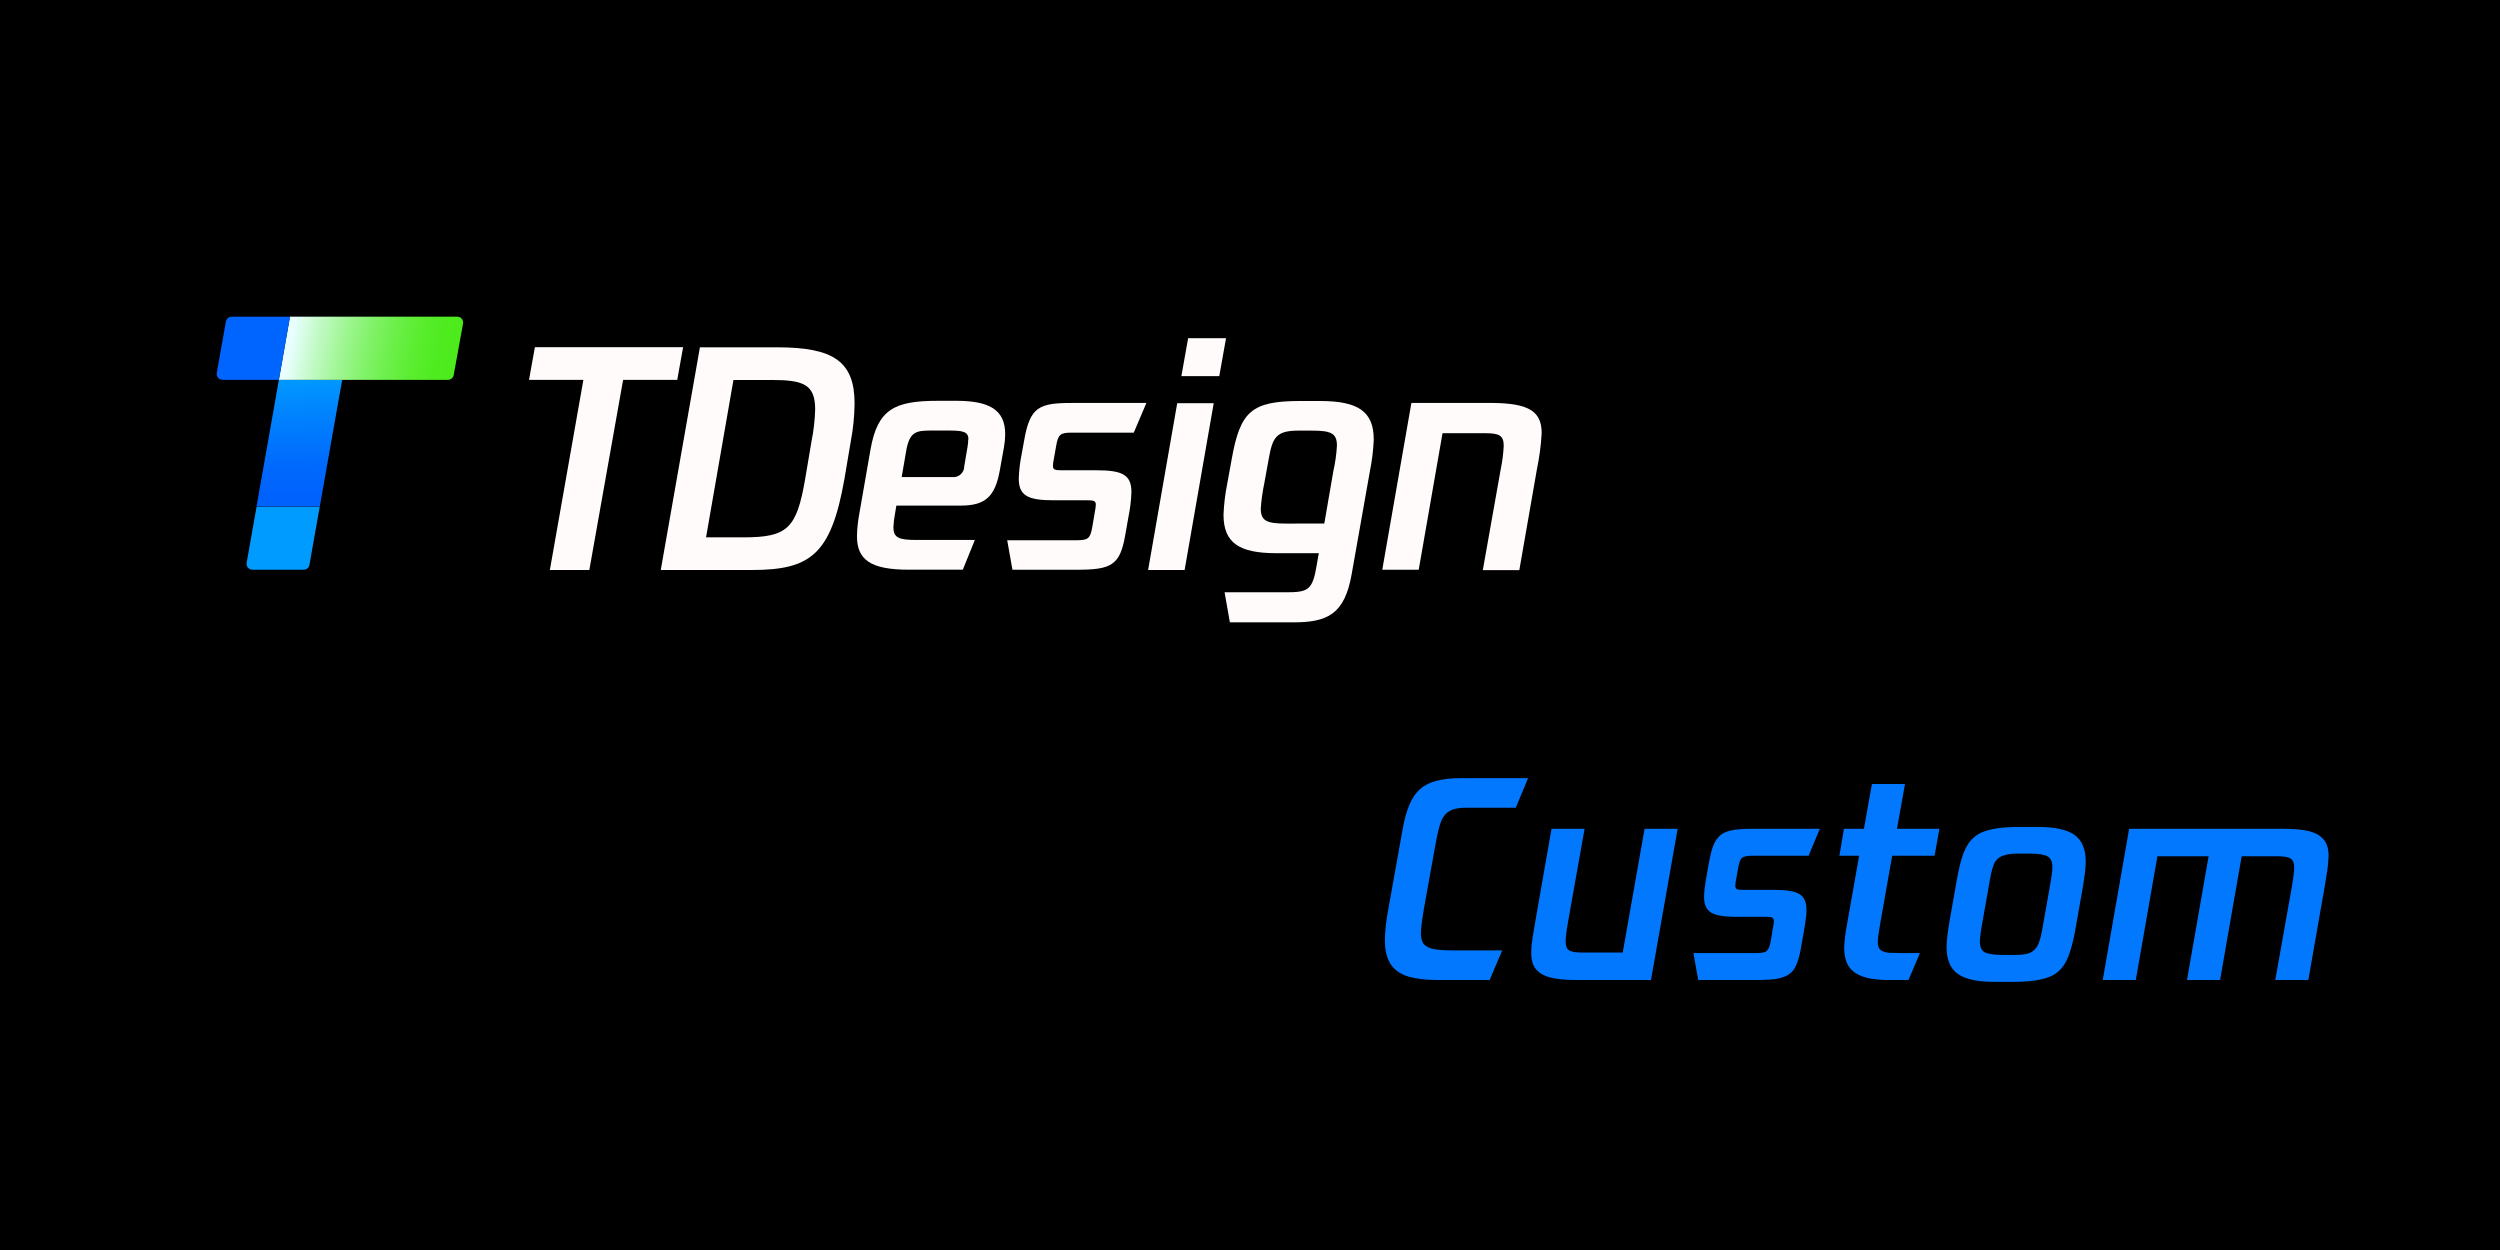
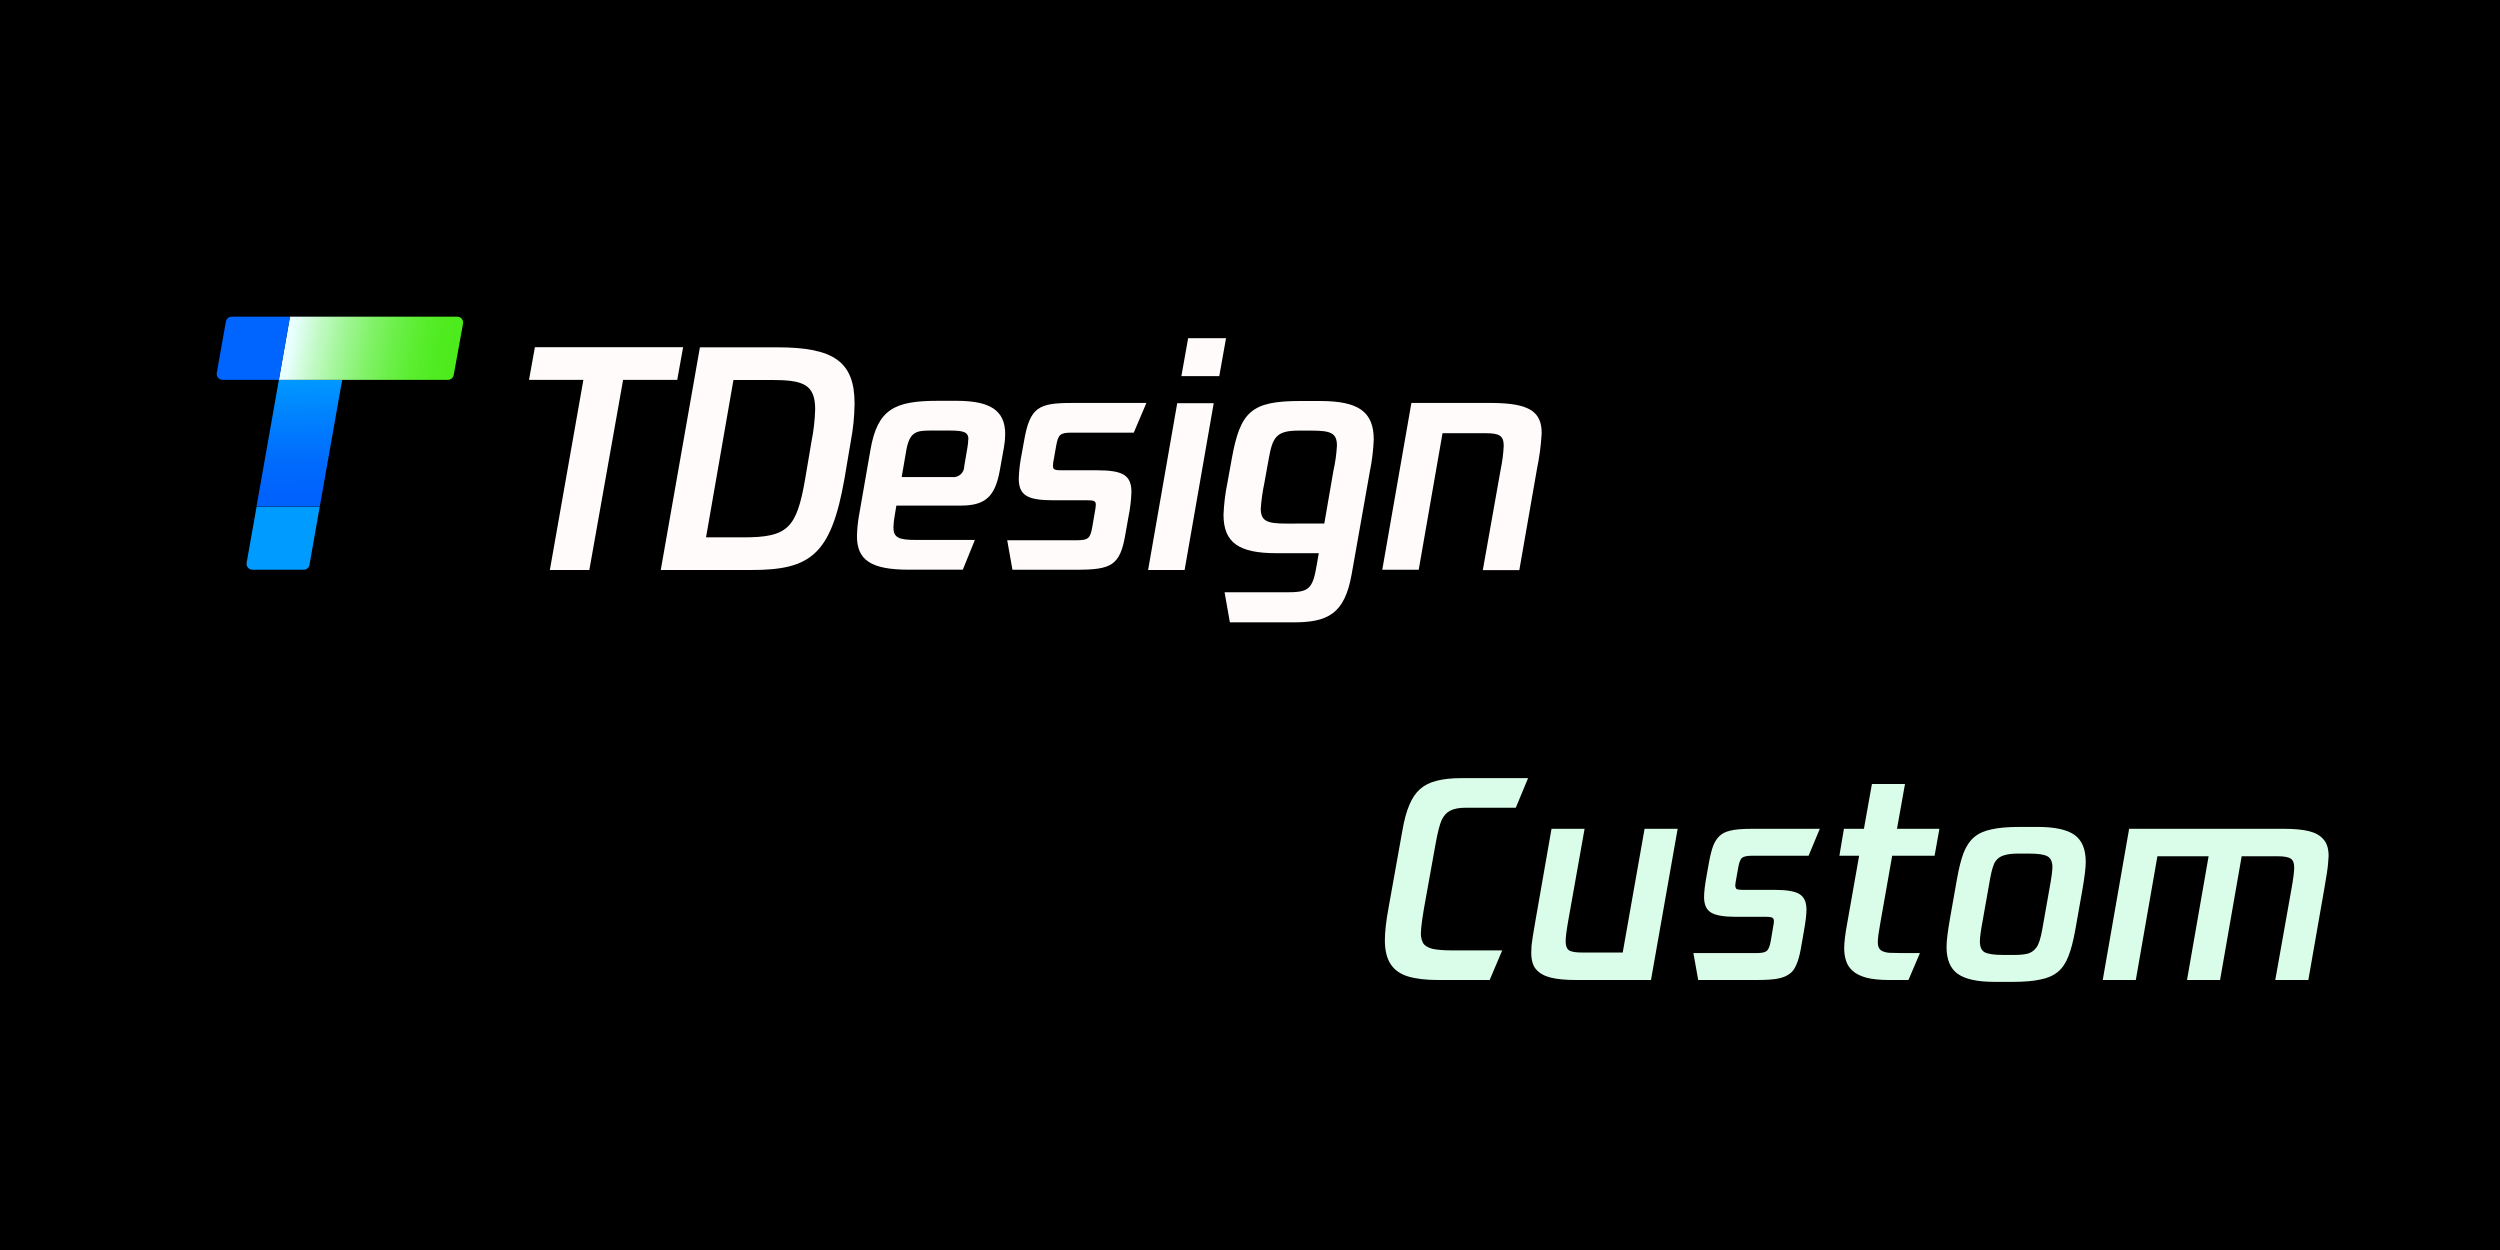
<svg xmlns="http://www.w3.org/2000/svg" width="300" height="150" viewBox="0 0 300 150" fill="none">
  <rect width="300" height="150" fill="black" />
  <path d="M81.269 45.581H74.774L70.72 68.4H65.984L70.007 45.581H63.483L64.188 41.663H81.974L81.269 45.581Z" fill="#FFFBFB" />
-   <path d="M102.549 48.416C102.533 49.942 102.381 51.464 102.094 52.963L101.336 57.449C99.73 66.596 97.244 68.4 90.166 68.4H79.291L83.99 41.679H93.273C100.01 41.679 102.549 43.369 102.549 48.416ZM97.82 49.128C97.82 46.097 96.373 45.597 92.561 45.597H88.013L84.725 64.482H89.211C94.516 64.482 95.599 63.421 96.623 57.457L97.38 52.97C97.636 51.704 97.783 50.419 97.82 49.128Z" fill="#FFFBFB" />
+   <path d="M102.549 48.416C102.533 49.942 102.381 51.464 102.094 52.963L101.336 57.449C99.73 66.596 97.244 68.4 90.166 68.4H79.291L83.989 41.679H93.273C100.01 41.679 102.549 43.369 102.549 48.416ZM97.82 49.128C97.82 46.097 96.372 45.597 92.56 45.597H88.013L84.724 64.482H89.211C94.516 64.482 95.599 63.421 96.622 57.457L97.38 52.97C97.636 51.704 97.783 50.419 97.82 49.128Z" fill="#FFFBFB" />
  <path d="M120.623 52.091C120.621 52.612 120.573 53.132 120.479 53.645L119.979 56.434C119.418 59.571 118.251 60.67 115.318 60.67H107.565L107.383 61.761C107.286 62.261 107.228 62.768 107.209 63.277C107.209 64.512 107.846 64.793 109.892 64.793H116.985L115.538 68.362H109.043C104.496 68.362 102.836 67.195 102.836 64.338C102.854 63.509 102.935 62.683 103.079 61.867L104.458 53.956C105.307 49.09 107.353 48.097 112.537 48.097H114.939C118.645 48.135 120.623 49.128 120.623 52.091ZM116.212 52.728C116.212 51.879 115.682 51.667 114.06 51.667H111.551C109.93 51.667 109.149 51.879 108.763 53.993L108.202 57.245H114.196C114.385 57.274 114.577 57.263 114.761 57.21C114.945 57.158 115.114 57.066 115.259 56.941C115.403 56.816 115.518 56.661 115.597 56.487C115.675 56.313 115.714 56.124 115.712 55.933L116.098 53.66C116.153 53.352 116.184 53.041 116.189 52.728H116.212Z" fill="#FFFBFB" />
-   <path d="M120.865 64.83H129.201C130.581 64.83 130.831 64.618 131.073 63.246L131.392 61.375C131.449 61.108 131.485 60.837 131.498 60.564C131.498 60.102 131.248 60.033 130.437 60.033H126.382C123.275 60.033 122.252 59.435 122.252 57.419C122.285 56.436 122.402 55.457 122.601 54.494L122.889 52.902C123.594 48.84 124.647 48.355 128.641 48.355H137.568L136.052 51.917H128.61C127.231 51.917 126.981 52.129 126.739 53.508L126.458 55.092C126.396 55.358 126.361 55.63 126.352 55.903C126.352 56.365 126.595 56.434 127.405 56.434H131.642C134.749 56.434 135.772 57.032 135.772 59.048C135.738 60.034 135.622 61.015 135.423 61.981L135.029 64.201C134.4 67.869 133.339 68.369 129.171 68.369H121.494L120.865 64.83Z" fill="#FFFBFB" />
-   <path d="M141.266 48.386H145.646L142.153 68.4H137.773L141.266 48.386ZM142.577 40.587H147.124L146.313 45.134H141.766L142.577 40.587Z" fill="#FFFBFB" />
-   <path d="M164.85 52.758C164.797 54.032 164.643 55.299 164.387 56.547L162.197 68.923C161.348 73.727 159.273 74.682 155.21 74.682H147.586L146.95 71.075H154.225C156.976 71.075 157.507 70.87 158.014 67.763L158.256 66.384H153.179C148.693 66.384 146.821 65.149 146.821 61.761C146.873 60.488 147.027 59.221 147.283 57.972L147.814 55.039C148.837 49.393 150.14 48.12 156.036 48.12H158.468C162.978 48.135 164.85 49.371 164.85 52.758ZM158.916 62.822L160.008 56.502C160.233 55.505 160.376 54.491 160.432 53.47C160.432 51.955 159.674 51.674 157.401 51.674H155.816C153.134 51.674 152.709 52.485 152.247 55.062L151.716 57.995C151.504 58.994 151.362 60.007 151.292 61.026C151.292 62.542 152.05 62.83 154.369 62.83L158.916 62.822Z" fill="#FFFBFB" />
+   <path d="M120.865 64.83H129.202C130.581 64.83 130.831 64.618 131.073 63.246L131.392 61.375C131.45 61.108 131.485 60.837 131.498 60.564C131.498 60.102 131.248 60.033 130.437 60.033H126.382C123.275 60.033 122.252 59.435 122.252 57.419C122.285 56.436 122.402 55.457 122.601 54.494L122.889 52.902C123.594 48.84 124.647 48.355 128.641 48.355H137.568L136.052 51.917H128.611C127.231 51.917 126.981 52.129 126.739 53.508L126.458 55.092C126.397 55.358 126.361 55.63 126.352 55.903C126.352 56.365 126.595 56.434 127.406 56.434H131.642C134.749 56.434 135.772 57.032 135.772 59.048C135.738 60.034 135.622 61.015 135.423 61.981L135.029 64.201C134.4 67.869 133.339 68.369 129.171 68.369H121.494L120.865 64.83Z" fill="#FFFBFB" />
+   <path d="M141.266 48.386H145.646L142.153 68.4H137.772L141.266 48.386ZM142.577 40.587H147.124L146.313 45.134H141.766L142.577 40.587Z" fill="#FFFBFB" />
+   <path d="M164.85 52.758C164.797 54.032 164.643 55.299 164.387 56.547L162.197 68.923C161.348 73.727 159.273 74.682 155.21 74.682H147.586L146.95 71.075H154.225C156.976 71.075 157.507 70.87 158.014 67.763L158.256 66.384H153.179C148.693 66.384 146.821 65.149 146.821 61.761C146.873 60.488 147.027 59.221 147.283 57.972L147.814 55.039C148.837 49.393 150.14 48.12 156.036 48.12H158.468C162.978 48.135 164.85 49.371 164.85 52.758ZM158.916 62.822L160.008 56.502C160.233 55.505 160.376 54.491 160.432 53.47C160.432 51.955 159.674 51.674 157.401 51.674H155.816C153.134 51.674 152.709 52.485 152.247 55.062L151.717 57.995C151.504 58.994 151.363 60.007 151.292 61.026C151.292 62.542 152.05 62.83 154.369 62.83L158.916 62.822Z" fill="#FFFBFB" />
  <path d="M185 51.985C184.92 53.432 184.73 54.871 184.433 56.29L182.318 68.415H177.937L180.09 56.29C180.282 55.371 180.402 54.438 180.446 53.501C180.446 52.266 179.916 51.985 178.256 51.985H173.103L170.246 68.369H165.873L169.367 48.355H179.089C183.584 48.386 185 49.439 185 51.985Z" fill="#FFFBFB" />
  <path d="M36.443 68.369H30.297C30.195 68.369 30.095 68.347 30.002 68.305C29.91 68.263 29.827 68.201 29.76 68.124C29.694 68.047 29.644 67.957 29.615 67.86C29.586 67.762 29.578 67.659 29.593 67.559L30.79 60.799H38.368L37.133 67.801C37.1 67.96 37.014 68.103 36.888 68.207C36.763 68.31 36.606 68.368 36.443 68.369Z" fill="#009BFF" />
  <path d="M53.745 45.581H33.465L34.799 38.003H54.806C54.915 37.993 55.026 38.008 55.128 38.048C55.231 38.088 55.322 38.151 55.396 38.233C55.47 38.315 55.523 38.413 55.552 38.519C55.581 38.625 55.585 38.736 55.563 38.844L54.442 45.013C54.411 45.175 54.325 45.321 54.197 45.425C54.069 45.529 53.909 45.584 53.745 45.581Z" fill="url(#paint0_linear_611_2)" />
  <path d="M33.465 45.582H26.72C26.617 45.583 26.515 45.562 26.421 45.519C26.327 45.477 26.243 45.415 26.175 45.337C26.107 45.259 26.057 45.168 26.028 45.069C26 44.969 25.993 44.865 26.008 44.763L27.107 38.587C27.137 38.424 27.223 38.276 27.35 38.169C27.477 38.063 27.638 38.004 27.804 38.003H34.799L33.465 45.582Z" fill="#0064FF" />
  <path d="M38.376 60.776H30.782L33.465 45.597H41.058L38.376 60.776Z" fill="url(#paint1_linear_611_2)" />
-   <path d="M172.552 117.6C171.123 117.6 169.939 117.461 169 117.184C168.061 116.907 167.357 116.416 166.888 115.712C166.419 115.008 166.184 114.048 166.184 112.832C166.184 111.829 166.333 110.517 166.632 108.896L168.296 99.616C168.509 98.379 168.787 97.365 169.128 96.576C169.469 95.765 169.896 95.136 170.408 94.688C170.941 94.219 171.603 93.888 172.392 93.696C173.203 93.483 174.195 93.376 175.368 93.376H183.368L181.896 96.928H175.88C175.091 96.928 174.472 97.045 174.024 97.28C173.597 97.493 173.256 97.867 173 98.4C172.765 98.933 172.531 99.84 172.296 101.12L171.144 107.52C170.717 109.803 170.504 111.307 170.504 112.032C170.504 112.437 170.589 112.811 170.76 113.152C170.952 113.472 171.325 113.707 171.88 113.856C172.456 113.984 173.267 114.048 174.312 114.048H180.264L178.76 117.6H172.552ZM197.35 99.456H201.318L198.118 117.6H189.126C187.868 117.6 186.854 117.504 186.086 117.312C185.318 117.12 184.732 116.789 184.326 116.32C183.942 115.872 183.75 115.211 183.75 114.336C183.75 114.187 183.761 113.899 183.782 113.472C183.825 113.024 183.985 112.011 184.262 110.432L186.182 99.456H190.15L188.198 110.432C187.985 111.627 187.878 112.469 187.878 112.96C187.878 113.493 188.017 113.856 188.294 114.048C188.572 114.219 189.094 114.304 189.862 114.304H194.726L197.35 99.456ZM203.784 117.6L203.208 114.368H210.792C211.41 114.368 211.816 114.283 212.008 114.112C212.221 113.941 212.381 113.547 212.488 112.928L212.776 111.232C212.84 110.912 212.872 110.667 212.872 110.496C212.872 110.411 212.84 110.315 212.776 110.208C212.712 110.08 212.424 110.016 211.912 110.016H208.232C206.845 110.016 205.874 109.845 205.32 109.504C204.765 109.163 204.488 108.544 204.488 107.648C204.488 107.051 204.594 106.165 204.808 104.992L205.064 103.552C205.234 102.613 205.416 101.909 205.608 101.44C205.8 100.971 206.045 100.597 206.344 100.32C206.642 100.021 207.069 99.808 207.624 99.68C208.178 99.531 209.064 99.456 210.28 99.456H218.376L217.032 102.688H210.28C209.661 102.688 209.245 102.773 209.032 102.944C208.84 103.115 208.69 103.509 208.584 104.128L208.328 105.568C208.264 105.888 208.232 106.133 208.232 106.304C208.232 106.389 208.264 106.496 208.328 106.624C208.392 106.731 208.68 106.784 209.192 106.784H213.032C214.418 106.784 215.389 106.955 215.944 107.296C216.498 107.637 216.776 108.256 216.776 109.152C216.776 109.749 216.669 110.635 216.456 111.808L216.104 113.824C215.954 114.677 215.762 115.349 215.528 115.84C215.314 116.331 215.037 116.683 214.696 116.896C214.376 117.131 213.96 117.301 213.448 117.408C212.936 117.536 212.05 117.6 210.792 117.6H203.784ZM227.062 102.688L225.623 110.848C225.431 111.893 225.335 112.629 225.335 113.056C225.335 113.504 225.452 113.824 225.687 114.016C225.921 114.187 226.252 114.293 226.679 114.336C227.127 114.357 227.639 114.368 228.215 114.368H230.391L229.015 117.6H226.679C225.548 117.6 224.631 117.504 223.927 117.312C223.244 117.12 222.711 116.853 222.327 116.512C221.943 116.171 221.676 115.765 221.527 115.296C221.377 114.827 221.303 114.336 221.303 113.824C221.303 113.099 221.42 112.107 221.655 110.848L223.095 102.688H220.727L221.271 99.456H223.671L224.631 94.08H228.599L227.639 99.456H232.727L232.151 102.688H227.062ZM239.345 117.824C237.297 117.824 235.825 117.504 234.929 116.864C234.033 116.224 233.585 115.147 233.585 113.632C233.585 112.928 233.724 111.787 234.001 110.208L234.833 105.504C235.068 104.181 235.334 103.125 235.633 102.336C235.953 101.525 236.38 100.896 236.913 100.448C237.446 100 238.14 99.691 238.993 99.52C239.846 99.328 240.956 99.232 242.321 99.232H244.529C246.577 99.232 248.049 99.552 248.945 100.192C249.841 100.832 250.289 101.909 250.289 103.424C250.289 104.128 250.15 105.269 249.873 106.848L249.041 111.552C248.806 112.875 248.529 113.941 248.209 114.752C247.91 115.541 247.494 116.16 246.961 116.608C246.428 117.056 245.734 117.365 244.881 117.536C244.028 117.728 242.918 117.824 241.553 117.824H239.345ZM240.369 114.592H241.809C242.406 114.592 242.918 114.539 243.345 114.432C243.772 114.304 244.113 114.059 244.369 113.696C244.646 113.333 244.881 112.608 245.073 111.52L245.905 106.816C246.161 105.429 246.289 104.512 246.289 104.064C246.289 103.403 246.086 102.965 245.681 102.752C245.297 102.539 244.572 102.432 243.505 102.432H242.065C241.468 102.432 240.956 102.496 240.529 102.624C240.102 102.731 239.75 102.965 239.473 103.328C239.217 103.691 238.993 104.416 238.801 105.504L237.969 110.208C237.713 111.573 237.585 112.491 237.585 112.96C237.585 113.621 237.777 114.059 238.161 114.272C238.566 114.485 239.302 114.592 240.369 114.592ZM274.056 99.456C275.315 99.456 276.328 99.552 277.096 99.744C277.864 99.936 278.44 100.267 278.824 100.736C279.23 101.184 279.432 101.845 279.432 102.72C279.432 102.869 279.411 103.168 279.368 103.616C279.347 104.043 279.198 105.045 278.92 106.624L277 117.6H273.032L274.984 106.624C275.198 105.429 275.304 104.587 275.304 104.096C275.304 103.563 275.166 103.211 274.888 103.04C274.611 102.848 274.088 102.752 273.32 102.752H269L266.408 117.6H262.44L265.032 102.752H258.888L256.296 117.6H252.328L255.496 99.456H274.056Z" fill="#0178FE" />
+   <path d="M172.552 117.6C171.123 117.6 169.939 117.461 169 117.184C168.061 116.907 167.357 116.416 166.888 115.712C166.419 115.008 166.184 114.048 166.184 112.832C166.184 111.829 166.333 110.517 166.632 108.896L168.296 99.616C168.509 98.379 168.787 97.365 169.128 96.576C169.469 95.765 169.896 95.136 170.408 94.688C170.941 94.219 171.603 93.888 172.392 93.696C173.203 93.483 174.195 93.376 175.368 93.376H183.368L181.896 96.928H175.88C175.091 96.928 174.472 97.045 174.024 97.28C173.597 97.493 173.256 97.867 173 98.4C172.765 98.933 172.531 99.84 172.296 101.12L171.144 107.52C170.717 109.803 170.504 111.307 170.504 112.032C170.504 112.437 170.589 112.811 170.76 113.152C170.952 113.472 171.325 113.707 171.88 113.856C172.456 113.984 173.267 114.048 174.312 114.048H180.264L178.76 117.6H172.552ZM197.35 99.456H201.318L198.118 117.6H189.126C187.868 117.6 186.854 117.504 186.086 117.312C185.318 117.12 184.732 116.789 184.326 116.32C183.942 115.872 183.75 115.211 183.75 114.336C183.75 114.187 183.761 113.899 183.782 113.472C183.825 113.024 183.985 112.011 184.262 110.432L186.182 99.456H190.15L188.198 110.432C187.985 111.627 187.878 112.469 187.878 112.96C187.878 113.493 188.017 113.856 188.294 114.048C188.572 114.219 189.094 114.304 189.862 114.304H194.726L197.35 99.456ZM203.784 117.6L203.208 114.368H210.792C211.41 114.368 211.816 114.283 212.008 114.112C212.221 113.941 212.381 113.547 212.488 112.928L212.776 111.232C212.84 110.912 212.872 110.667 212.872 110.496C212.872 110.411 212.84 110.315 212.776 110.208C212.712 110.08 212.424 110.016 211.912 110.016H208.232C206.845 110.016 205.874 109.845 205.32 109.504C204.765 109.163 204.488 108.544 204.488 107.648C204.488 107.051 204.594 106.165 204.808 104.992L205.064 103.552C205.234 102.613 205.416 101.909 205.608 101.44C205.8 100.971 206.045 100.597 206.344 100.32C206.642 100.021 207.069 99.808 207.624 99.68C208.178 99.531 209.064 99.456 210.28 99.456H218.376L217.032 102.688H210.28C209.661 102.688 209.245 102.773 209.032 102.944C208.84 103.115 208.69 103.509 208.584 104.128L208.328 105.568C208.264 105.888 208.232 106.133 208.232 106.304C208.232 106.389 208.264 106.496 208.328 106.624C208.392 106.731 208.68 106.784 209.192 106.784H213.032C214.418 106.784 215.389 106.955 215.944 107.296C216.498 107.637 216.776 108.256 216.776 109.152C216.776 109.749 216.669 110.635 216.456 111.808L216.104 113.824C215.954 114.677 215.762 115.349 215.528 115.84C215.314 116.331 215.037 116.683 214.696 116.896C214.376 117.131 213.96 117.301 213.448 117.408C212.936 117.536 212.05 117.6 210.792 117.6H203.784ZM227.062 102.688L225.623 110.848C225.431 111.893 225.335 112.629 225.335 113.056C225.335 113.504 225.452 113.824 225.687 114.016C225.921 114.187 226.252 114.293 226.679 114.336C227.127 114.357 227.639 114.368 228.215 114.368H230.391L229.015 117.6H226.679C225.548 117.6 224.631 117.504 223.927 117.312C223.244 117.12 222.711 116.853 222.327 116.512C221.943 116.171 221.676 115.765 221.527 115.296C221.377 114.827 221.303 114.336 221.303 113.824C221.303 113.099 221.42 112.107 221.655 110.848L223.095 102.688H220.727L221.271 99.456H223.671L224.631 94.08H228.599L227.639 99.456H232.727L232.151 102.688H227.062ZM239.345 117.824C237.297 117.824 235.825 117.504 234.929 116.864C234.033 116.224 233.585 115.147 233.585 113.632C233.585 112.928 233.724 111.787 234.001 110.208L234.833 105.504C235.068 104.181 235.334 103.125 235.633 102.336C235.953 101.525 236.38 100.896 236.913 100.448C237.446 100 238.14 99.691 238.993 99.52C239.846 99.328 240.956 99.232 242.321 99.232H244.529C246.577 99.232 248.049 99.552 248.945 100.192C249.841 100.832 250.289 101.909 250.289 103.424C250.289 104.128 250.15 105.269 249.873 106.848L249.041 111.552C248.806 112.875 248.529 113.941 248.209 114.752C247.91 115.541 247.494 116.16 246.961 116.608C246.428 117.056 245.734 117.365 244.881 117.536C244.028 117.728 242.918 117.824 241.553 117.824H239.345ZM240.369 114.592H241.809C242.406 114.592 242.918 114.539 243.345 114.432C243.772 114.304 244.113 114.059 244.369 113.696C244.646 113.333 244.881 112.608 245.073 111.52L245.905 106.816C246.161 105.429 246.289 104.512 246.289 104.064C246.289 103.403 246.086 102.965 245.681 102.752C245.297 102.539 244.572 102.432 243.505 102.432H242.065C241.468 102.432 240.956 102.496 240.529 102.624C240.102 102.731 239.75 102.965 239.473 103.328C239.217 103.691 238.993 104.416 238.801 105.504L237.969 110.208C237.713 111.573 237.585 112.491 237.585 112.96C237.585 113.621 237.777 114.059 238.161 114.272C238.566 114.485 239.302 114.592 240.369 114.592ZM274.056 99.456C275.315 99.456 276.328 99.552 277.096 99.744C277.864 99.936 278.44 100.267 278.824 100.736C279.23 101.184 279.432 101.845 279.432 102.72C279.432 102.869 279.411 103.168 279.368 103.616C279.347 104.043 279.198 105.045 278.92 106.624L277 117.6H273.032L274.984 106.624C275.198 105.429 275.304 104.587 275.304 104.096C275.304 103.563 275.166 103.211 274.888 103.04C274.611 102.848 274.088 102.752 273.32 102.752H269L266.408 117.6H262.44L265.032 102.752H258.888L256.296 117.6H252.328L255.496 99.456H274.056Z" fill="#DAFDE9" />
  <defs>
    <linearGradient id="paint0_linear_611_2" x1="34.115" y1="41.8" x2="54.339" y2="45.44" gradientUnits="userSpaceOnUse">
      <stop offset="0.03" stop-color="#E9FFFF" />
      <stop offset="0.17" stop-color="#C4FAC9" />
      <stop offset="0.33" stop-color="#A0F694" />
      <stop offset="0.48" stop-color="#82F269" />
      <stop offset="0.63" stop-color="#6AEF47" />
      <stop offset="0.76" stop-color="#5AED2F" />
      <stop offset="0.89" stop-color="#4FEB20" />
      <stop offset="1" stop-color="#4CEB1B" />
    </linearGradient>
    <linearGradient id="paint1_linear_611_2" x1="37.252" y1="45.043" x2="37.396" y2="59.325" gradientUnits="userSpaceOnUse">
      <stop stop-color="#009BFF" />
      <stop offset="0.35" stop-color="#0081FE" />
      <stop offset="0.75" stop-color="#006AFD" />
      <stop offset="1" stop-color="#0062FD" />
    </linearGradient>
  </defs>
</svg>
